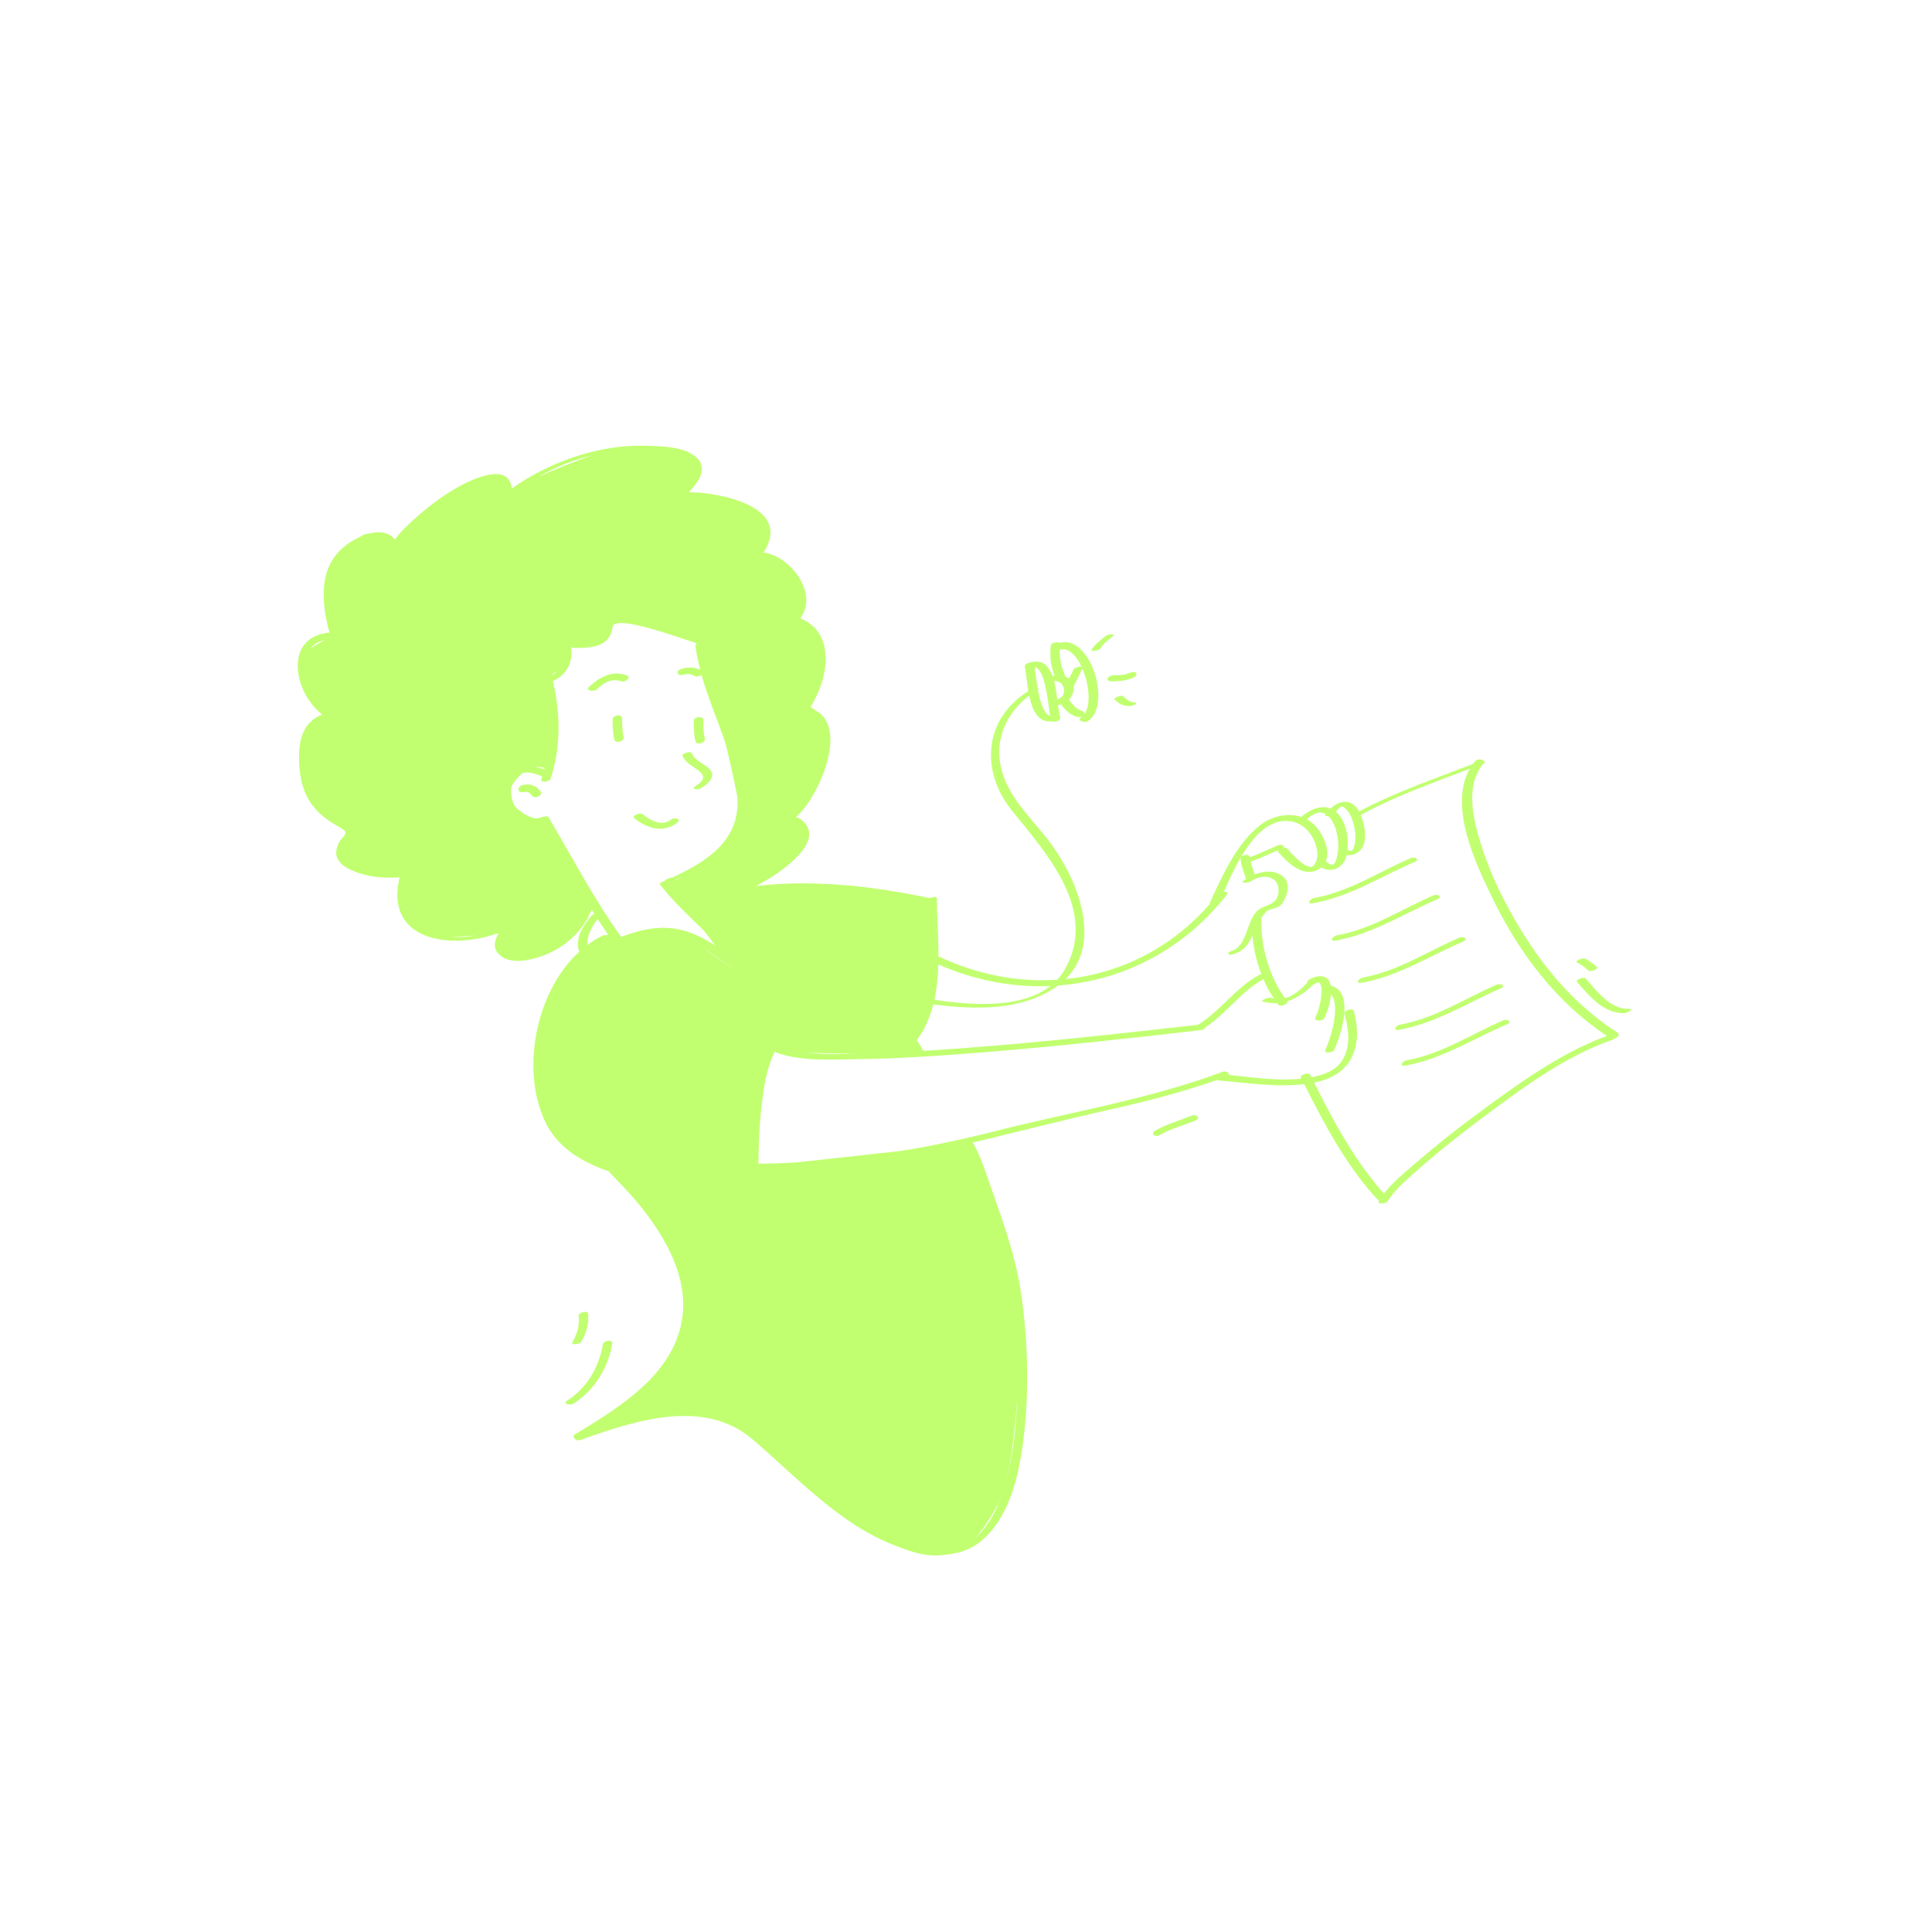
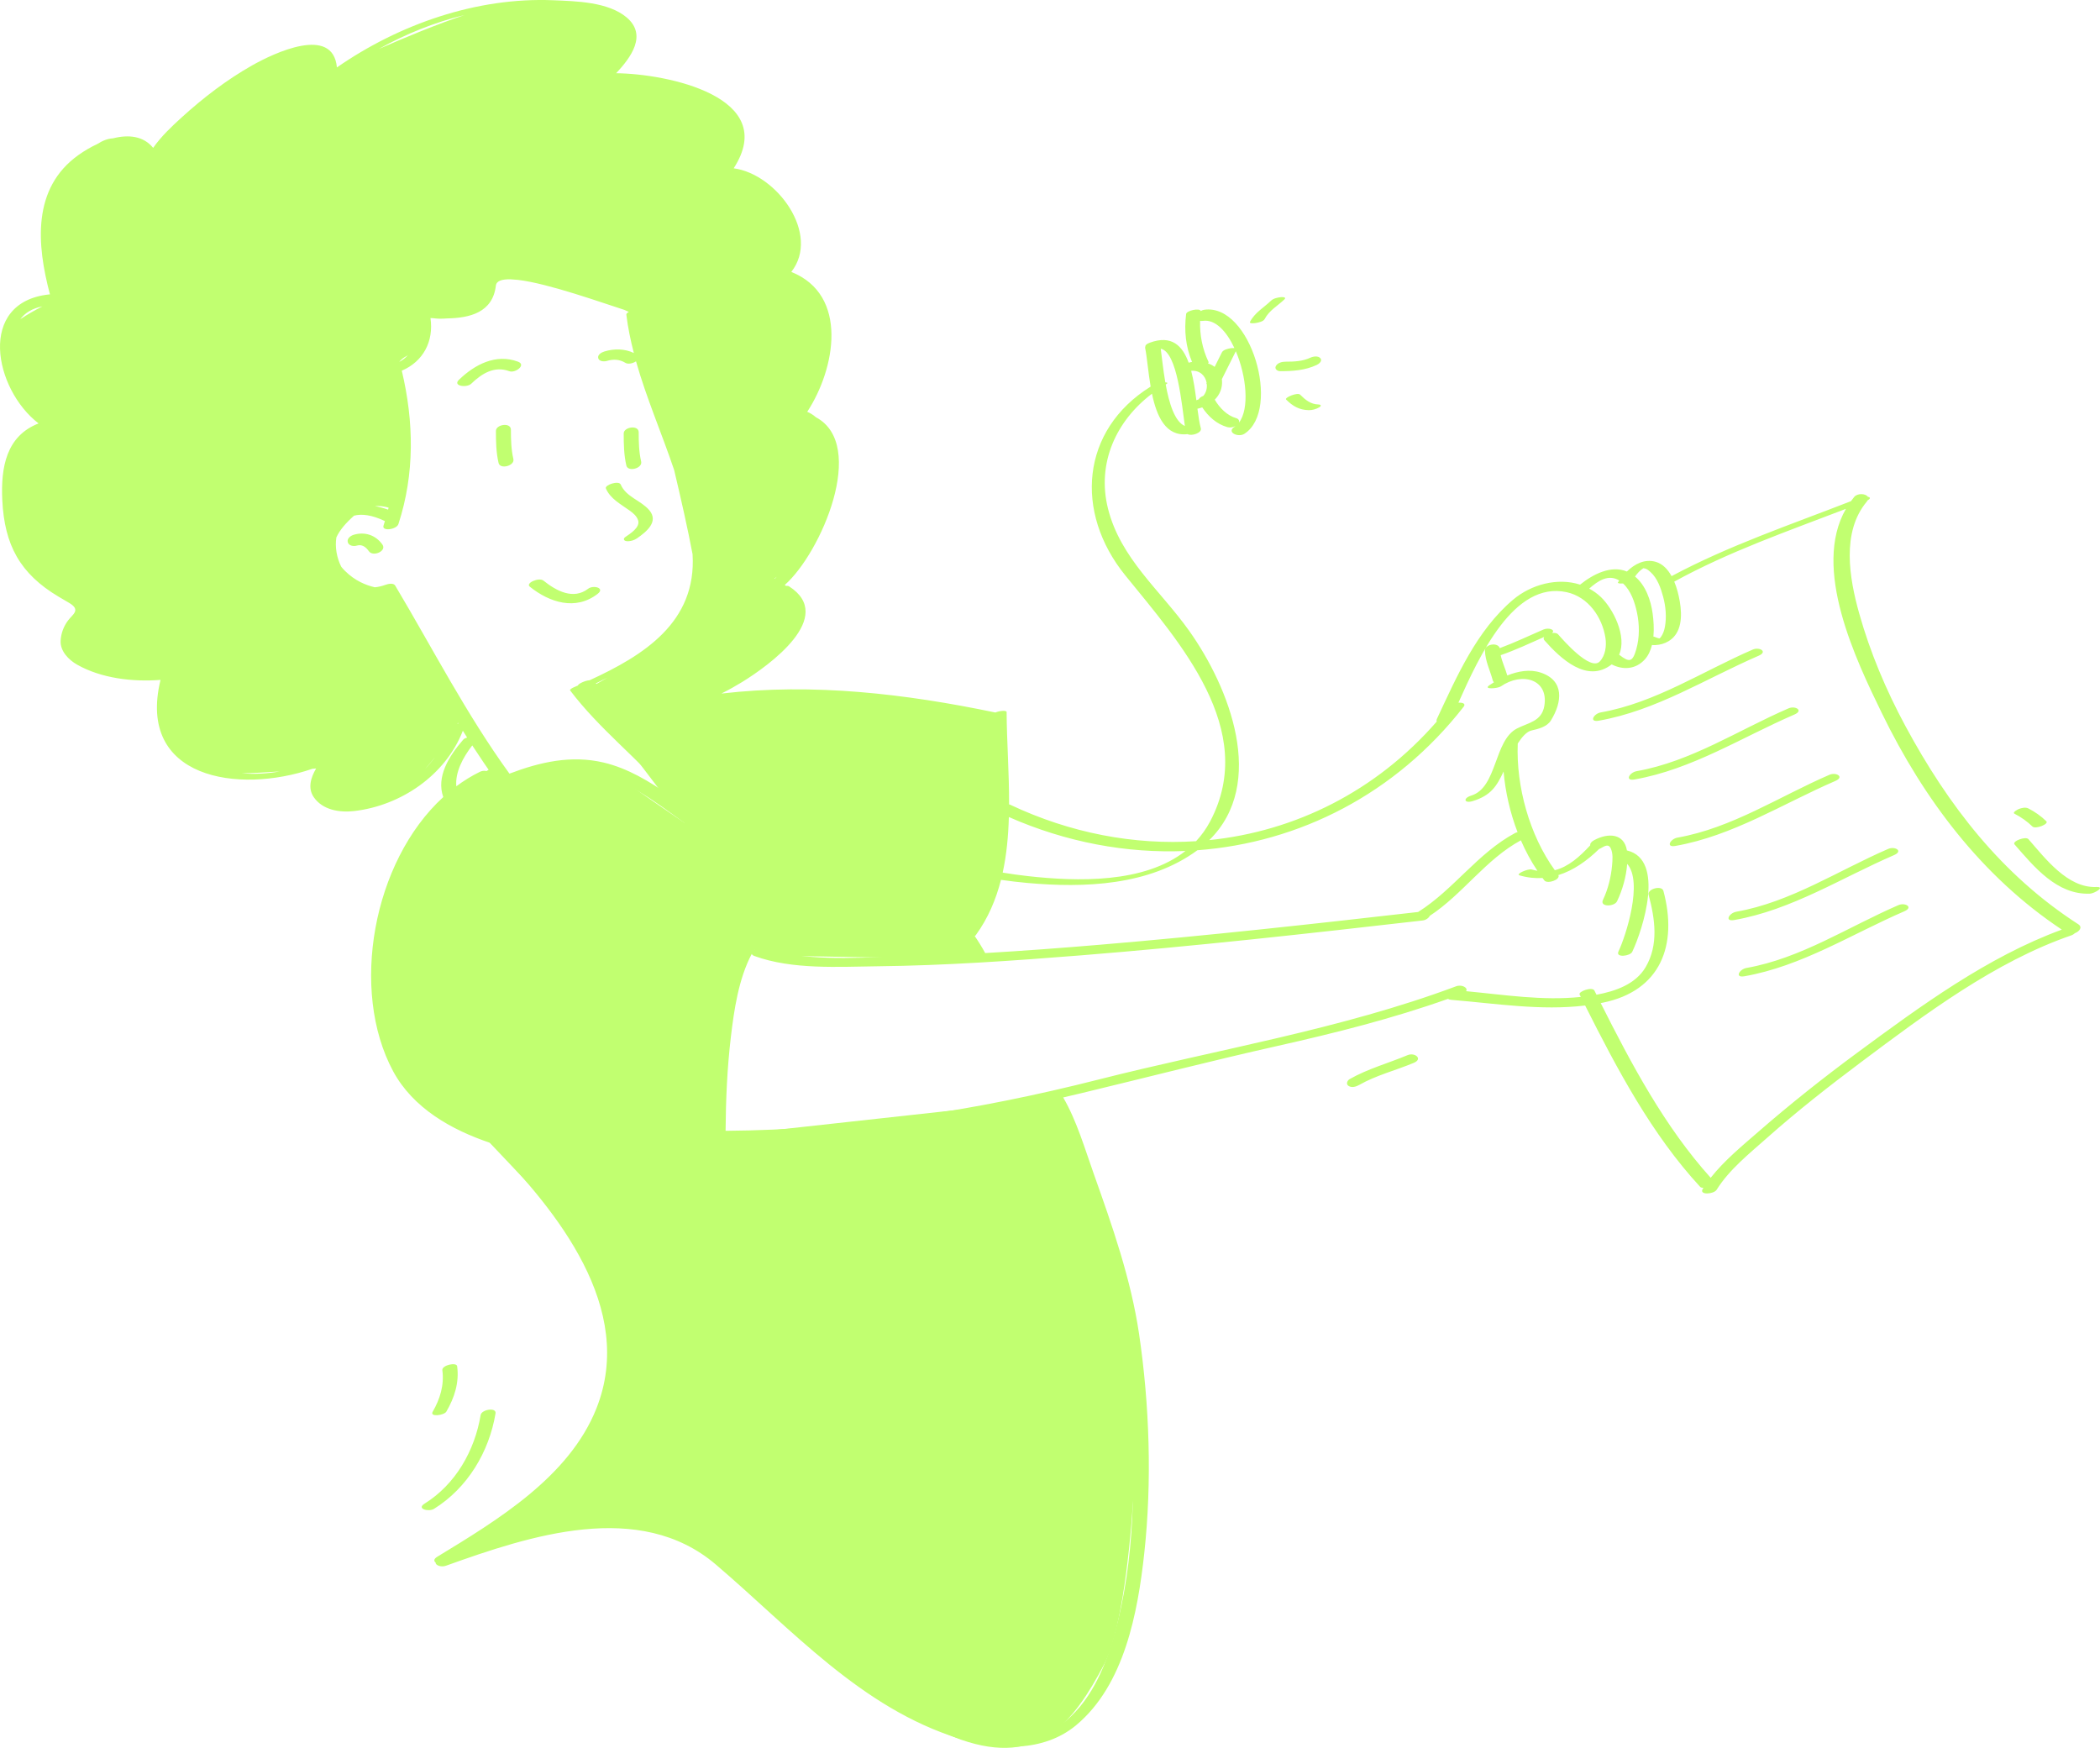
- <svg xmlns="http://www.w3.org/2000/svg" version="1.1" id="Layer_1" x="0px" y="0px" width="595.28px" height="595.28px" viewBox="0 0 595.28 595.28" enable-background="new 0 0 595.28 595.28" xml:space="preserve">
+ <svg xmlns="http://www.w3.org/2000/svg" version="1.1" id="Layer_1" x="0px" y="0px" enable-background="new 0 0 595.28 595.28" xml:space="preserve" viewBox="91.73 137.31 410.85 341.97">
  <path id="color_x5F_2" fill="#c1ff70" d="M307.72,462.998c-6,11.333-12.667,20-28,14.667s-41.333-30-45.333-33.333  s-16-11.333-25.333-9.333s-30,7.333-30,7.333s32.667-21.333,32-34s-0.667-23.333-12.667-36s-12-12.667-12-12.667  s-20.667-10-20.667-29.333s7.333-30,7.333-30l9.333-9.333l5.333-3.333l6,2c0,0,14-4.332,17.333-1.665s14.667,10.332,14.667,10.332  l-19-24.998c0,0,35.667,0.332,41.667,0.332s39.333,3.333,39.333,3.333s-0.667,24-2.667,32.667s-3.333,12.667-3.333,12.667  l0.667,2.667c0,0-34.666-0.667-37.333-0.667s-6-1.333-6-1.333l-5.667,9.335l0.667,7l-2.333,20.332l66.667-7.333  c0,0,14,29.333,15.333,43.333S313.72,451.665,307.72,462.998z" />
  <path id="color_x5F_1" d="M166.541,243.844c0.912,1.29-1.831,2.463-2.643,1.313c-0.6-0.849-1.346-1.408-2.394-1.094  c-0.6,0.18-1.544,0.034-1.733-0.674c-0.197-0.734,0.565-1.271,1.164-1.451C163.1,241.288,165.236,241.997,166.541,243.844z   M214.849,237.154c0.713,0.513,1.453,1.097,1.725,1.961c0.439,1.396-1.603,2.638-2.489,3.25c-0.485,0.336-0.338,0.751,0.219,0.817  c0.698,0.083,1.477-0.153,2.049-0.549c1.856-1.284,4.323-3.271,2.386-5.527c-1.632-1.902-4.521-2.556-5.571-4.996  c-0.367-0.853-3.2,0.075-2.897,0.776C211.13,234.886,213.165,235.943,214.849,237.154z M208.639,253.508  c1.557-1.202-0.865-1.767-1.84-1.015c-2.896,2.235-6.252,0.414-8.741-1.583c-0.868-0.697-3.572,0.464-2.679,1.182  C199.253,255.2,204.347,256.822,208.639,253.508z M192.168,227.112c-0.438-1.893-0.481-3.794-0.482-5.728  c-0.001-1.5-2.933-1.042-2.933,0.232c0.001,2.109,0.04,4.208,0.518,6.272C189.575,229.208,192.477,228.447,192.168,227.112z   M217.168,227.612c-0.438-1.893-0.481-3.794-0.482-5.728c-0.001-1.5-2.933-1.042-2.933,0.232c0.001,2.109,0.04,4.208,0.518,6.272  C214.575,229.708,217.477,228.947,217.168,227.612z M191.372,209.935c1.159,0.43,3.401-1.236,1.695-1.868  c-4.332-1.607-8.439,0.549-11.549,3.549c-1.29,1.245,1.533,1.609,2.402,0.771C185.995,210.385,188.45,208.851,191.372,209.935z   M288.903,453.113c-7.627,6.914-20.361-6.307-25.503-11.008c-0.744-0.68-3.461,0.424-2.693,1.126  c6.217,5.683,15.744,15.528,25.252,12.912c5.099-1.402,7.894-5.19,10.955-9.279c3.922-5.24,7.591-11.364,7.921-18.049  c0.058-1.173-2.849-0.574-2.896,0.372C301.511,437.848,295.233,447.375,288.903,453.113z M497.66,319.89  c-0.176,0.166-0.399,0.32-0.721,0.431c-14.887,5.127-28.578,15.412-41.055,24.757c-6.334,4.744-12.577,9.64-18.496,14.898  c-3.401,3.022-7.379,6.188-9.807,10.104c-0.556,0.897-3.493,1.083-2.724-0.157c0.047-0.076,0.104-0.147,0.152-0.223  c-0.284,0.006-0.522-0.044-0.648-0.18c-9.512-10.303-16.231-23.011-22.512-35.484c-8.706,1.05-17.451-0.394-26.165-1.105  c-0.317-0.026-0.528-0.098-0.668-0.194c-10.879,3.859-22.058,6.671-33.321,9.201c-12.807,2.876-25.49,6.135-38.246,9.211  c-1.237,0.298-2.476,0.587-3.714,0.873c2.654,4.562,4.235,10.039,5.984,14.953c3.616,10.16,7.272,20.576,8.857,31.285  c2.055,13.89,2.55,28.966,1.021,42.943c-1.268,11.581-3.872,25.778-13.347,33.655c-6.358,5.285-15.427,4.907-22.887,2.591  c-19.186-5.957-32.774-21.421-47.584-34.042c-14.956-12.746-36.396-5.648-52.809,0.237c-0.942,0.338-2.07-0.096-2.005-0.62  c-0.374-0.277-0.418-0.694,0.306-1.135c11.749-7.159,25.836-15.627,31.155-29.055c7.741-19.543-7.704-38.571-20.538-51.709  c-0.055-0.057-0.095-0.114-0.127-0.171c-7.778-2.595-15.251-6.88-19.118-14.061c-8.506-15.798-3.991-41.021,9.807-53.639  c-1.379-3.946,1.018-7.919,3.927-11.256c0.139-0.16,0.416-0.294,0.741-0.395c-0.28-0.44-0.557-0.882-0.834-1.324  c-3.375,8.698-12.128,14.665-21.294,15.715c-2.855,0.327-6.16-0.22-7.875-2.721c-1.193-1.739-0.611-3.785,0.462-5.616  c-0.229,0.021-0.472,0.043-0.739,0.068c-14.466,4.979-34.404,1.942-29.703-17.394c-5.466,0.418-11.569-0.298-16.316-2.982  c-1.648-0.932-3.336-2.639-3.227-4.686c0.076-1.429,0.58-2.793,1.44-3.947c0.905-1.214,2.588-2.06,0.226-3.451  c-0.697-0.411-1.395-0.821-2.092-1.231c-7.49-4.465-10.565-10.058-10.988-18.87c-0.31-6.44,0.787-12.559,7.102-15.011  c-8.729-6.688-12.072-23.738,2.061-25.239c0.059-0.006,0.108-0.003,0.162-0.006c-2.586-9.705-3.557-20.813,5.636-27.312  c1.095-0.774,2.336-1.509,3.635-2.112c1.002-0.645,2.027-1.059,3.052-1.106c2.995-0.767,5.945-0.504,7.867,1.86  c1.558-2.236,3.661-4.213,5.538-5.921c4.239-3.857,8.831-7.389,13.828-10.214c4.264-2.41,15.823-7.912,16.584,0.398  c12.223-8.476,27.373-13.762,42.314-13.143c4.453,0.185,10.779,0.313,14.385,3.373c4.063,3.448,0.816,7.834-2.068,10.906  c9.918,0.098,32.052,4.598,22.998,18.599c8.449,1.13,17.06,12.896,11.268,20.277c0.004,0.002,0.009,0.002,0.014,0.004  c11.277,4.511,8.603,18.975,3.105,27.361c0.513,0.213,1.109,0.547,1.702,1.067c10.087,5.387,1.041,26.507-6.093,32.81  c0.076,0.059,0.152,0.119,0.229,0.181c0.242-0.024,0.454-0.008,0.591,0.08c9.313,5.959-3.845,15.458-9.16,18.727  c-1.281,0.788-2.577,1.512-3.885,2.164c-0.049,0.031-0.097,0.063-0.146,0.094c17.914-2.09,35.97,0.041,53.569,3.71  c0.856-0.365,2.2-0.455,2.202-0.1c0.032,5.717,0.506,11.91,0.48,18.072c0.076,0.015,0.147,0.036,0.211,0.066  c11.798,5.579,24.287,7.92,36.374,7.139c1.052-1.131,1.984-2.416,2.759-3.885c9.469-17.943-6.057-35.104-16.613-48.128  c-9.999-12.338-8.694-28.442,4.964-36.926c-0.494-2.892-0.704-5.782-1.073-7.562c-0.019-0.091,0-0.178,0.037-0.264  c-0.026-0.24,0.197-0.513,0.831-0.75c4.289-1.598,6.438,0.559,7.648,3.903c0.216-0.072,0.432-0.121,0.612-0.148  c0.015-0.002,0.031-0.003,0.045-0.005c-1.245-3-1.56-6.129-1.157-9.379c0.085-0.691,2.727-1.23,2.854-0.576  c0.203-0.124,0.436-0.218,0.7-0.255c9.074-1.275,15.144,19.574,7.846,24.27c-1.208,0.777-3.584-0.306-1.935-1.368  c0.068-0.044,0.128-0.101,0.193-0.15c-0.482,0.26-1.088,0.355-1.588,0.213c-2.092-0.593-3.737-2.084-4.915-3.867  c-0.305,0.108-0.62,0.197-0.941,0.267c0.192,1.481,0.387,2.818,0.667,3.833c0.245,0.886-1.785,1.578-2.594,1.134  c-4.269,0.512-6.046-3.48-6.968-7.905c-6.956,5.246-10.844,13.529-8.604,22.475c2.447,9.778,10.212,15.95,15.852,23.871  c7.927,11.135,15.258,29.897,3.962,40.989c16.774-1.715,32.601-9.523,44.509-23.201c-0.066-0.137-0.068-0.312,0.037-0.536  c3.874-8.267,7.751-17.255,14.874-23.285c3.552-3.007,8.727-4.389,13.127-2.96c2.542-2.039,6.059-3.858,9.154-2.567  c1.526-1.479,3.505-2.523,5.659-1.892c1.383,0.405,2.373,1.513,3.086,2.798c11.206-5.994,23.282-10.062,35.098-14.671  c0.205-0.279,0.41-0.558,0.636-0.828c0.641-0.766,2.235-0.681,2.641-0.044c0.472,0.088,0.653,0.339-0.002,0.688  c-0.047,0.093-0.107,0.188-0.192,0.29c-4.975,5.947-3.404,14.973-1.48,21.832c2.143,7.639,5.258,15.018,9.017,22  c8.376,15.557,18.87,29.182,33.849,38.835C499.224,318.713,498.559,319.541,497.66,319.89z M330.775,211.501  c0.01,0.078,0.026,0.151,0.032,0.231c0.108,1.541-0.463,2.815-1.416,3.77c0.931,1.598,2.404,3.113,4.191,3.62  c0.484,0.137,0.68,0.52,0.527,0.9c2.123-2.728,1.47-9.159-0.599-13.991C332.599,207.854,331.687,209.678,330.775,211.501z   M328.168,208.112c0.042,0.089-0.004,0.19-0.102,0.294c0.474,0.165,0.916,0.391,1.303,0.681c0.473-0.946,0.946-1.892,1.419-2.838  c0.259-0.519,1.191-0.72,1.694-0.808c0.074-0.013,0.441-0.059,0.75-0.035c-1.533-3.277-3.732-5.657-6.135-5.32  c-0.227,0.032-0.416,0.027-0.577,0C326.439,202.858,326.959,205.556,328.168,208.112z M324.774,209.858  c0.479,1.826,0.768,3.85,1.014,5.758c0.167-0.051,0.327-0.107,0.472-0.178c0.121-0.278,0.465-0.519,0.886-0.67  c0.547-0.63,0.762-1.467,0.688-2.276c-0.072-0.054-0.102-0.129-0.046-0.242c0.005-0.01,0.01-0.021,0.015-0.03  C327.568,210.873,326.504,209.71,324.774,209.858z M318.819,205.536c0.213,1.531,0.457,4.035,0.898,6.584  c0.415,0.014,0.591,0.124,0.106,0.405c-0.01,0.006-0.02,0.013-0.031,0.019c0.662,3.642,1.749,7.253,3.749,8.111  C322.944,216.623,322.083,206.192,318.819,205.536z M243.22,250.5c0,0,0.029,0.013,0.077,0.036c0.132-0.121,0.263-0.244,0.397-0.376  C243.394,250.386,243.22,250.5,243.22,250.5z M100.014,197.254c-2.032,0.407-3.423,1.302-4.312,2.506  C97.089,198.823,98.641,197.959,100.014,197.254z M146.447,288.243c-2.601,0.184-5.308,0.334-7.412,0.355  C141.496,288.815,143.995,288.68,146.447,288.243z M411.61,250.105c2.085,1.731,3.093,4.628,3.448,7.246  c0.181,1.333,0.298,2.943,0.15,4.504c0.071,0.007,0.137,0.018,0.189,0.038c0.298,0.117,0.657,0.277,1,0.323  c0.065-0.045,0.167-0.125,0.271-0.269c0.424-0.578,0.664-1.308,0.792-2.008c0.349-1.917,0.161-3.96-0.338-5.836  c-0.454-1.705-1.125-3.665-2.484-4.875c-0.272-0.243-0.577-0.519-0.924-0.649c-0.24-0.09-0.455-0.07-0.466-0.104  C412.6,248.876,412.064,249.474,411.61,250.105z M402.645,252.471c0.809,0.438,1.581,0.975,2.288,1.648  c2.391,2.281,5.146,7.687,3.566,11.293c0.024,0.014,0.051,0.024,0.072,0.04c1.942,1.516,2.569,1.379,3.275-1.077  c0.669-2.327,0.648-4.864,0.146-7.223c-0.424-1.995-1.167-4.254-2.724-5.688c-0.624,0.052-1.122-0.024-0.983-0.234  c0.076-0.115,0.157-0.23,0.238-0.345C406.403,249.573,404.343,250.956,402.645,252.471z M287.9,308.035  c1.635,0.268,3.275,0.499,4.921,0.682c9.602,1.071,22.711,1.475,30.832-4.915c-11.509,0.492-23.307-1.694-34.547-6.642  C289.001,300.858,288.666,304.52,287.9,308.035z M282.65,320.253c-0.052,0.071-0.13,0.136-0.22,0.195  c0.73,1.061,1.415,2.167,2.044,3.327c7.501-0.434,14.995-1.003,22.478-1.632c20.782-1.747,41.506-4.036,62.224-6.406  c6.959-4.371,11.635-11.508,18.943-15.431c0.168-0.09,0.34-0.15,0.509-0.186c-1.461-3.808-2.387-7.871-2.733-11.865  c-1.339,2.863-2.457,4.683-6.032,5.785c-1.696,0.522-1.963-0.563-0.289-1.078c5.108-1.574,4.408-10.785,8.937-13.122  c2.226-1.148,4.839-1.373,5.356-4.421c0.883-5.208-4.331-6.709-8.522-3.811c-0.582,0.402-3.503,0.65-2.253-0.214  c0.291-0.201,0.599-0.4,0.917-0.595c-0.11-0.107-0.194-0.242-0.239-0.41c-0.528-1.963-1.458-3.716-1.521-5.786  c-0.038-1.251,2.52-1.701,2.894-0.484c2.898-1.072,5.69-2.409,8.525-3.634c1.053-0.456,2.452,0.028,1.705,0.678  c0.485-0.071,0.95-0.013,1.188,0.255c0.933,1.054,6.3,7.257,8.153,5.306c1.111-1.17,1.349-3.065,1.111-4.604  c-0.625-4.056-3.356-8.027-7.584-8.951c-10.343-2.259-17.093,12.486-21.18,21.618c0.814-0.049,1.496,0.185,1.021,0.794  c-13.314,17.081-32.177,26.596-52.098,28.078c-0.016,0.012-0.03,0.025-0.046,0.037c-9.417,6.894-22.042,7.371-33.235,6.359  c-1.715-0.155-3.428-0.357-5.138-0.601C286.583,313.302,285.042,316.953,282.65,320.253z M284.917,309.041  c-4.028-0.677-8.022-1.579-11.942-2.67c-2.498-0.696-4.972-1.7-7.444-2.69c5.458,4.808,11.19,9.267,15.612,15.004  C282.944,315.677,284.14,312.43,284.917,309.041z M233.968,274.929c4,0.964,8.187,2.734,11.448,4.127  c5.234,2.236,11.679,5.336,14.4,10.683c1.939,3.81,1.971,6.898,0.813,9.363c0.439,0.444,0.888,0.878,1.338,1.31  c4.18,1.309,8.28,3.436,12.502,4.611c3.546,0.987,7.137,1.85,10.76,2.537c1.791-9.299,0.718-19.529,0.56-28.723  C268.754,275.265,251.315,273.122,233.968,274.929z M165.813,146.9c5.214-2.284,11.563-4.917,16.82-6.654  C176.765,141.667,171.112,143.945,165.813,146.9z M171.22,207c-0.585,0.292-1.034,0.682-1.382,1.116  c0.675-0.354,1.232-0.796,1.686-1.308C171.423,206.874,171.326,206.947,171.22,207z M165.082,236.328  c0.864,0.157,1.728,0.389,2.577,0.692c0.033-0.128,0.069-0.256,0.101-0.385C167.004,236.41,166.084,236.251,165.082,236.328z   M176.822,285.452c-0.608,0.779-1.26,1.565-1.951,2.333C175.574,287.053,176.227,286.274,176.822,285.452z M181.409,278.861  c-0.029-0.047-0.059-0.095-0.088-0.142c-0.035,0.061-0.06,0.107-0.099,0.175C181.285,278.882,181.347,278.871,181.409,278.861z   M191.4,288.672c5.954-2.262,12.073-3.68,18.458-2.166c4.665,1.105,8.933,3.68,12.971,6.486  c-6.163-7.162-13.855-13.055-19.558-20.603c-0.149-0.197,0.544-0.533,0.618-0.565c0.308-0.134,0.617-0.27,0.926-0.406  c-0.018-0.293,1.396-0.978,2.258-1.014c10.573-4.852,20.973-11.353,20.152-24.644c-0.001-0.014-0.003-0.028-0.004-0.042  c-0.912-4.853-2.298-10.979-3.599-16.453c-2.393-7.1-5.425-14.054-7.459-21.261c-0.604,0.401-1.546,0.621-2.07,0.298  c-1.132-0.697-2.375-0.762-3.626-0.377c-0.522,0.161-1.518,0.132-1.696-0.536c-0.187-0.695,0.678-1.152,1.201-1.313  c1.895-0.583,3.977-0.56,5.764,0.298c-0.635-2.458-1.156-4.946-1.465-7.486c-0.025-0.203,0.182-0.393,0.49-0.552l-0.863-0.393  c-4.28-1.361-14.812-5.163-20.805-5.873c-0.528-0.051-1.024-0.09-1.477-0.112c-1.674-0.039-2.764,0.302-2.872,1.231  c-0.612,5.271-5.101,6.337-9.557,6.419c-1.139,0.095-2.032,0.054-2.704-0.045c-0.178-0.008-0.358-0.015-0.533-0.024  c0.665,4.563-1.414,8.496-5.613,10.296c2.378,9.983,2.549,20.171-0.662,30.013c-0.355,1.087-3.292,1.461-2.914,0.301  c0.097-0.296,0.18-0.593,0.271-0.89c-2.545-1.218-4.538-1.455-6.038-1.058c-1.573,1.404-2.808,2.81-3.454,4.249  c-0.297,1.839,0.049,3.95,0.955,5.746c0.216,0.265,0.454,0.532,0.724,0.802c1.942,1.942,4.116,2.819,5.843,3.212  c0.646-0.058,1.327-0.209,2.042-0.467c0.494-0.178,1.584-0.468,1.949,0.145C176.399,264.219,182.958,277.03,191.4,288.672z   M208.285,271.028c0.044,0.032,0.087,0.064,0.131,0.096c0.494-0.271,1.228-0.681,2.133-1.208  C209.803,270.269,208.986,270.664,208.285,271.028z M181.006,291.142c1.456-1.08,2.99-2.038,4.616-2.83  c1.355-0.661,2.994,0.5,1.194,1.377c-1.883,0.918-3.635,2.092-5.268,3.455c0.474,1.015,1.249,1.98,2.448,2.852  c4.183,3.043,9.538,4.294,14.62,4.756c13.806,1.254,27.455,4.975,41.359,5.063c4.746,0.03,10.712,0.025,14.82-2.713  c0.969-0.646,1.724-1.437,2.298-2.315c0-0.004,0.001-0.009,0.001-0.014c-0.081-0.095-0.162-0.19-0.244-0.285  c-0.171-0.2,0.189-0.49,0.701-0.725c-0.401-0.411-0.802-0.821-1.192-1.245c-0.425-0.46,1.042-1.164,2.015-1.213  c0.391-2.879-0.558-6.023-2.534-8.377c-3.622-4.314-8.746-7.023-13.945-9.007c-4.146-1.582-9.521-4.068-14.057-4.139  c-1.968,0.863-3.743,1.333-5.12,1.218c-0.858-0.071-1.832-0.237-2.865-0.465c-4.146,0.123-8.271-0.827-12.25-3.179  c1.095,1.282,2.23,2.53,3.397,3.746c6.085,6.335,13.121,12.272,18.166,19.511c0.072,0.104-0.187,0.308-0.576,0.505  c0.246,0.175,0.493,0.351,0.737,0.522c1.388,0.974-1.118,2.495-2.221,1.722c-5.127-3.596-10.429-7.997-16.421-10.066  c-7.025-2.426-13.655-0.653-20.314,2.106c-1.392,0.577-2.855-0.772-1.696-1.586c-1.581-2.183-3.084-4.414-4.551-6.668  C182.24,285.58,180.766,288.447,181.006,291.142z M197.218,361.327c10.721,2.073,22.672,2.264,32.904-2.015  c0.216-0.09,0.439-0.133,0.656-0.145c0.038-7.486,0.302-15.049,1.598-22.427c1.086-6.184,2.619-13.159,7.346-17.652  c-17.577-5.524-36-8.001-53.159-14.896c-1.188-0.478,1.458-1.727,2.312-1.384c17.261,6.937,35.825,9.402,53.5,15  c0.422,0.134,0.35,0.386,0.048,0.641c0.321,0.133,0.406,0.386-0.042,0.788c-1.225,1.097-2.233,2.403-3.084,3.835  c0.518-0.367,1.302-0.608,1.791-0.431c7.745,2.815,17.347,2.032,25.42,1.866c4.912-0.101,9.823-0.294,14.73-0.55  c-5.362-9.428-14.399-15.224-22.055-22.577c-0.025-0.008-0.051-0.013-0.077-0.021c-3.289,3.609-9.532,5.393-14.955,5.845  c-15.937,1.33-32.632-2.985-48.36-5.066c-5.175-0.685-12.31-1.984-15.847-6.285c-0.204-0.248-0.378-0.496-0.546-0.745  c-11.827,11.996-15.684,35.082-8.783,49.202C175.526,354.36,186.738,359.3,197.218,361.327z M296.772,352.69  c-20.772,4.627-41.799,7.485-63.123,7.725c-0.177,0.832-2.54,1.362-2.846,0.474c-10.573,4.268-22.975,4.536-34.055,2.393  c-1.216-0.235-2.459-0.506-3.712-0.812c12.236,13.012,25.743,31.459,18.47,49.821c-4.975,12.56-16.506,20.953-27.75,27.995  c2.12-0.707,4.252-1.377,6.405-1.978c13.683-3.822,30.33-7.007,42.495,2.463c15.612,12.154,28.605,29.412,48.464,35.034  c5.84,1.654,12.841,2.831,18.135-1.026c5.716-4.165,8.665-11.146,10.515-17.76c4.101-14.654,4.074-30.326,3.176-45.416  c-0.724-12.177-3.33-23.69-7.158-35.229C303.237,368.685,301.03,359.675,296.772,352.69z M495.109,319.189  c-15.673-10.422-27.014-25.519-35.215-42.369c-5.074-10.424-13.712-28.35-7.022-39.956c-11.359,4.367-22.896,8.361-33.585,14.241  c0.271,0.648,0.489,1.305,0.652,1.917c0.648,2.439,1.198,5.995-0.267,8.275c-1.042,1.622-2.907,2.333-4.75,2.22  c-0.263,1.046-0.686,2.016-1.37,2.781c-1.807,2.019-4.34,2.12-6.509,0.999c-4.827,3.771-9.996-1.136-13.166-4.714  c-0.194-0.22-0.176-0.448-0.032-0.658c-2.816,1.243-5.603,2.563-8.515,3.568c0.281,1.355,0.915,2.644,1.293,3.972  c2.104-0.854,4.418-1.261,6.509-0.573c4.686,1.542,4.259,5.752,2.021,9.376c-0.776,1.257-2.471,1.656-3.791,1.958  c-0.958,0.219-1.892,1.294-2.7,2.556c0,0.013,0.005,0.022,0.004,0.036c-0.336,8.332,2.298,17.91,7.254,24.745  c2.669-0.668,4.859-2.64,6.914-4.851c-0.034-0.325,0.169-0.695,0.756-1.012c2.821-1.524,5.899-1.315,6.436,2.003  c0.026,0.004,0.055,0.004,0.079,0.01c7.392,1.831,3.07,15.37,0.962,19.818c-0.404,0.853-3.299,1.206-2.698-0.062  c1.453-3.066,4.853-13.602,1.706-17.142c-0.182,2.515-0.935,5.137-1.979,7.31c-0.524,1.09-3.453,1.175-2.756-0.275  c0.991-2.063,1.58-4.475,1.781-6.749c0.094-1.065,0.209-2.314-0.26-3.318c-0.467-0.999-1.269-0.399-2.016,0.005  c-0.09,0.049-0.181,0.088-0.271,0.12c-2.351,2.301-5.01,4.187-7.963,5.101c0.478,0.885-2.148,1.802-2.739,1.045  c-0.122-0.155-0.234-0.32-0.353-0.478c-1.438,0.086-2.932-0.058-4.488-0.512c-0.889-0.259,1.687-1.354,2.373-1.153  c0.379,0.111,0.748,0.189,1.109,0.251c-1.243-1.851-2.324-3.854-3.234-5.958c-6.86,3.698-11.333,10.511-17.816,14.771  c-0.209,0.417-0.748,0.837-1.417,0.914c-22.284,2.551-44.576,5.042-66.937,6.83c-13.171,1.052-26.383,1.979-39.601,2.127  c-7.735,0.086-16.741,0.699-24.158-1.998c-0.314-0.114-0.484-0.26-0.547-0.419c-2.596,4.896-3.472,11.1-4.08,16.211  c-0.727,6.111-0.988,12.25-1.037,18.398c24.653-0.181,49.022-3.946,72.893-10.013c23.288-5.919,47.478-9.829,70.031-18.263  c1.111-0.416,2.394,0.295,1.954,0.958c7.444,0.705,14.972,1.907,22.439,1.123c-0.078-0.156-0.156-0.312-0.234-0.467  c-0.3-0.597,2.489-1.591,2.897-0.776c0.135,0.27,0.272,0.541,0.408,0.812c3.71-0.679,7.649-2.056,9.609-5.387  c2.58-4.384,1.845-9.452,0.585-14.148c-0.313-1.169,2.584-1.945,2.897-0.776c2.835,10.569-0.497,19.561-11.87,21.872  c-0.134,0.027-0.268,0.046-0.401,0.072c6.042,11.991,12.508,24.177,21.518,34.182c2.662-3.38,6.202-6.282,9.353-9.024  c6.208-5.403,12.667-10.529,19.289-15.416C467.366,334.215,480.586,324.507,495.109,319.189z M434.645,264.396  c-9.778,4.231-19.098,10.423-29.729,12.293c-1.377,0.243-2.388,1.973-0.392,1.622c11.238-1.978,20.938-8.235,31.271-12.707  C437.649,264.802,435.951,263.831,434.645,264.396z M441.645,275.896c-9.778,4.231-19.098,10.423-29.729,12.293  c-1.377,0.243-2.388,1.973-0.392,1.622c11.238-1.978,20.938-8.235,31.271-12.707C444.649,276.302,442.951,275.331,441.645,275.896z   M449.645,288.896c-9.778,4.231-19.098,10.423-29.729,12.293c-1.377,0.243-2.388,1.973-0.392,1.622  c11.238-1.978,20.938-8.235,31.271-12.707C452.649,289.302,450.951,288.331,449.645,288.896z M461.145,303.396  c-9.778,4.231-19.098,10.423-29.729,12.293c-1.377,0.243-2.388,1.973-0.392,1.622c11.238-1.978,20.938-8.235,31.271-12.707  C464.149,303.802,462.451,302.831,461.145,303.396z M463.145,314.396c-9.778,4.231-19.098,10.423-29.729,12.293  c-1.377,0.243-2.388,1.973-0.392,1.622c11.238-1.978,20.938-8.235,31.271-12.707C466.149,314.802,464.451,313.831,463.145,314.396z   M188.675,413.844c0.208-1.255-2.729-0.782-2.911,0.313c-1.153,6.95-4.9,13.559-10.965,17.332c-1.669,1.038,0.82,1.659,1.842,1.022  C183.188,428.438,187.423,421.385,188.675,413.844z M179.057,413.488c1.593-2.753,2.54-5.674,2.111-8.875  c-0.114-0.856-3.03-0.21-2.897,0.776c0.388,2.902-0.442,5.624-1.889,8.125C175.746,414.612,178.63,414.225,179.057,413.488z   M367.105,343.75c-3.761,1.576-7.765,2.657-11.322,4.682c-0.493,0.281-0.772,1.001-0.195,1.35c0.647,0.393,1.47,0.127,2.067-0.213  c3.319-1.89,7.167-2.847,10.678-4.318C370.18,344.477,368.522,343.156,367.105,343.75z M501.828,310.847  c-5.586,0.215-9.951-5.585-13.25-9.361c-0.527-0.604-3.263,0.407-2.719,1.03c3.872,4.434,8.299,9.887,14.75,9.639  C501.463,312.122,503.761,310.772,501.828,310.847z M489.36,299.017c0.597,0.583,3.278-0.486,2.718-1.033  c-1.025-1-2.225-1.847-3.5-2.5c-0.568-0.291-1.315-0.111-1.882,0.104c-0.116,0.044-1.362,0.659-0.835,0.929  C487.135,297.17,488.335,298.017,489.36,299.017z M337.441,200.503c0.477-0.088,1.446-0.276,1.705-0.767  c0.908-1.721,2.532-2.56,3.88-3.862c0.465-0.449-0.413-0.453-0.672-0.428c-0.611,0.059-1.48,0.233-1.942,0.68  c-1.437,1.387-3.151,2.304-4.12,4.138C336.059,200.709,337.324,200.525,337.441,200.503z M341.354,208.906  c-0.338,0.588,0.287,1.024,0.832,1.024c2.481-0.002,4.855-0.151,7.14-1.213c0.427-0.198,1.186-0.778,0.731-1.317  c-0.44-0.522-1.409-0.364-1.941-0.116c-1.558,0.725-3.169,0.785-4.86,0.787C342.575,208.07,341.724,208.263,341.354,208.906z   M346.088,214.52c-0.503-0.502-3.118,0.581-2.737,0.961c1.289,1.287,2.555,2.031,4.419,2.076c0.681,0.016,1.464-0.206,2.049-0.549  c0.477-0.279,0.386-0.551-0.151-0.564C348.153,216.407,347.111,215.541,346.088,214.52z" fill="#c1ff70" />
</svg>
